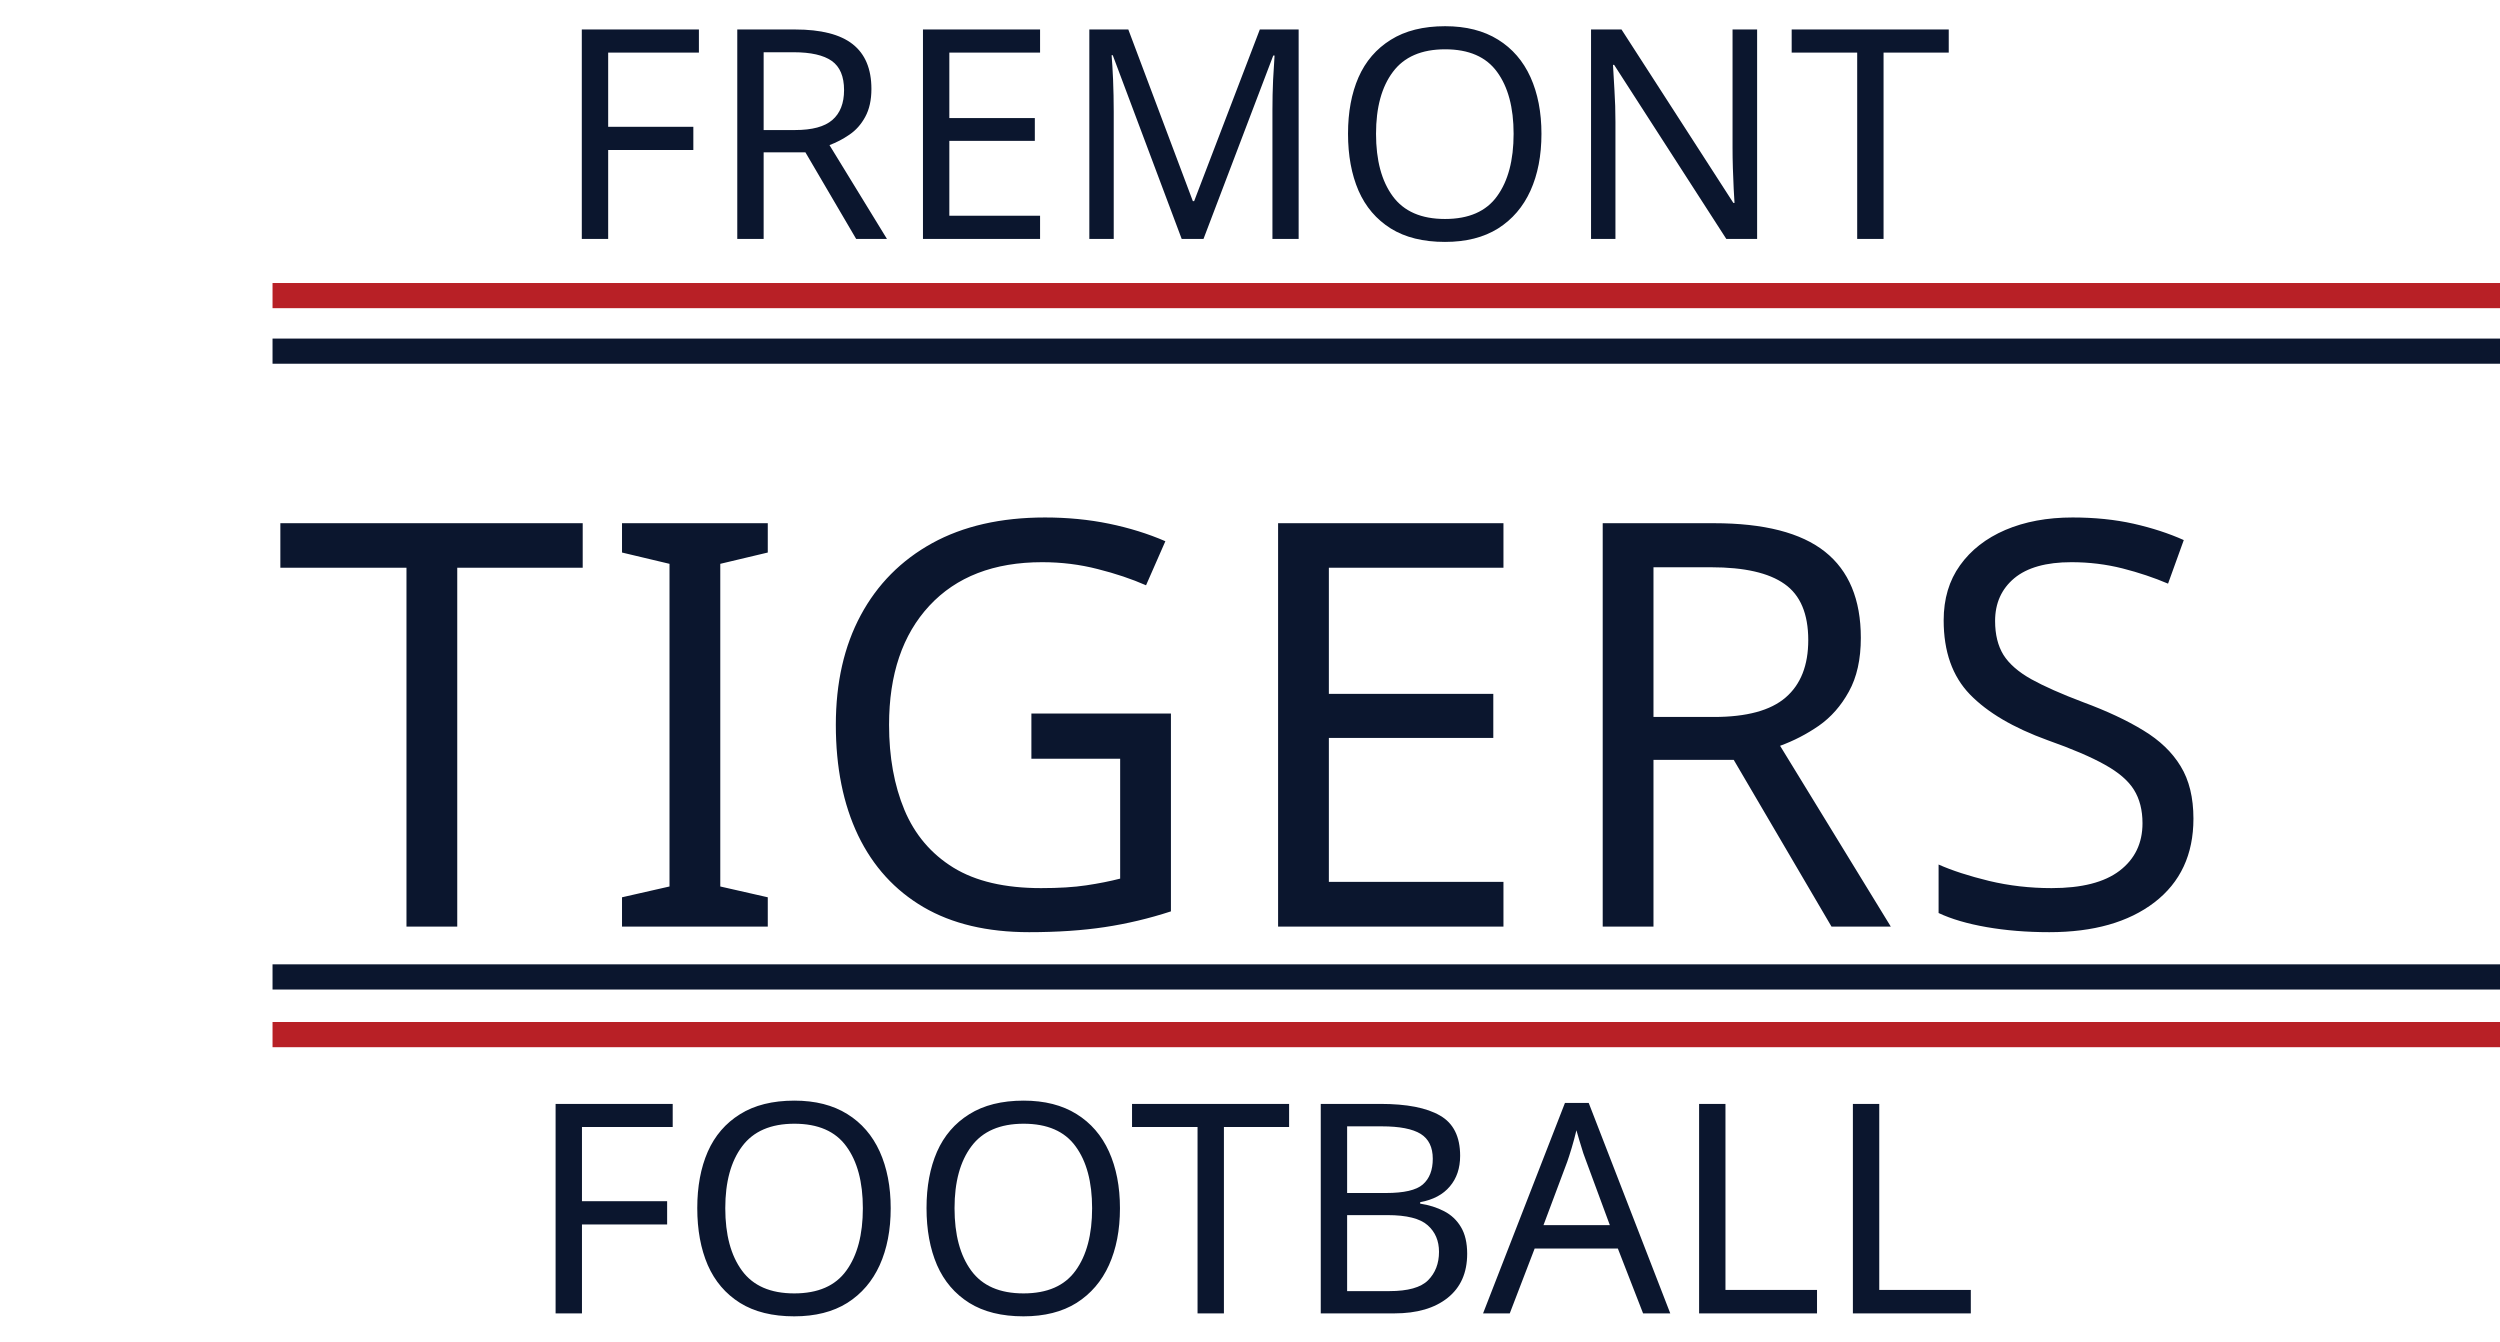
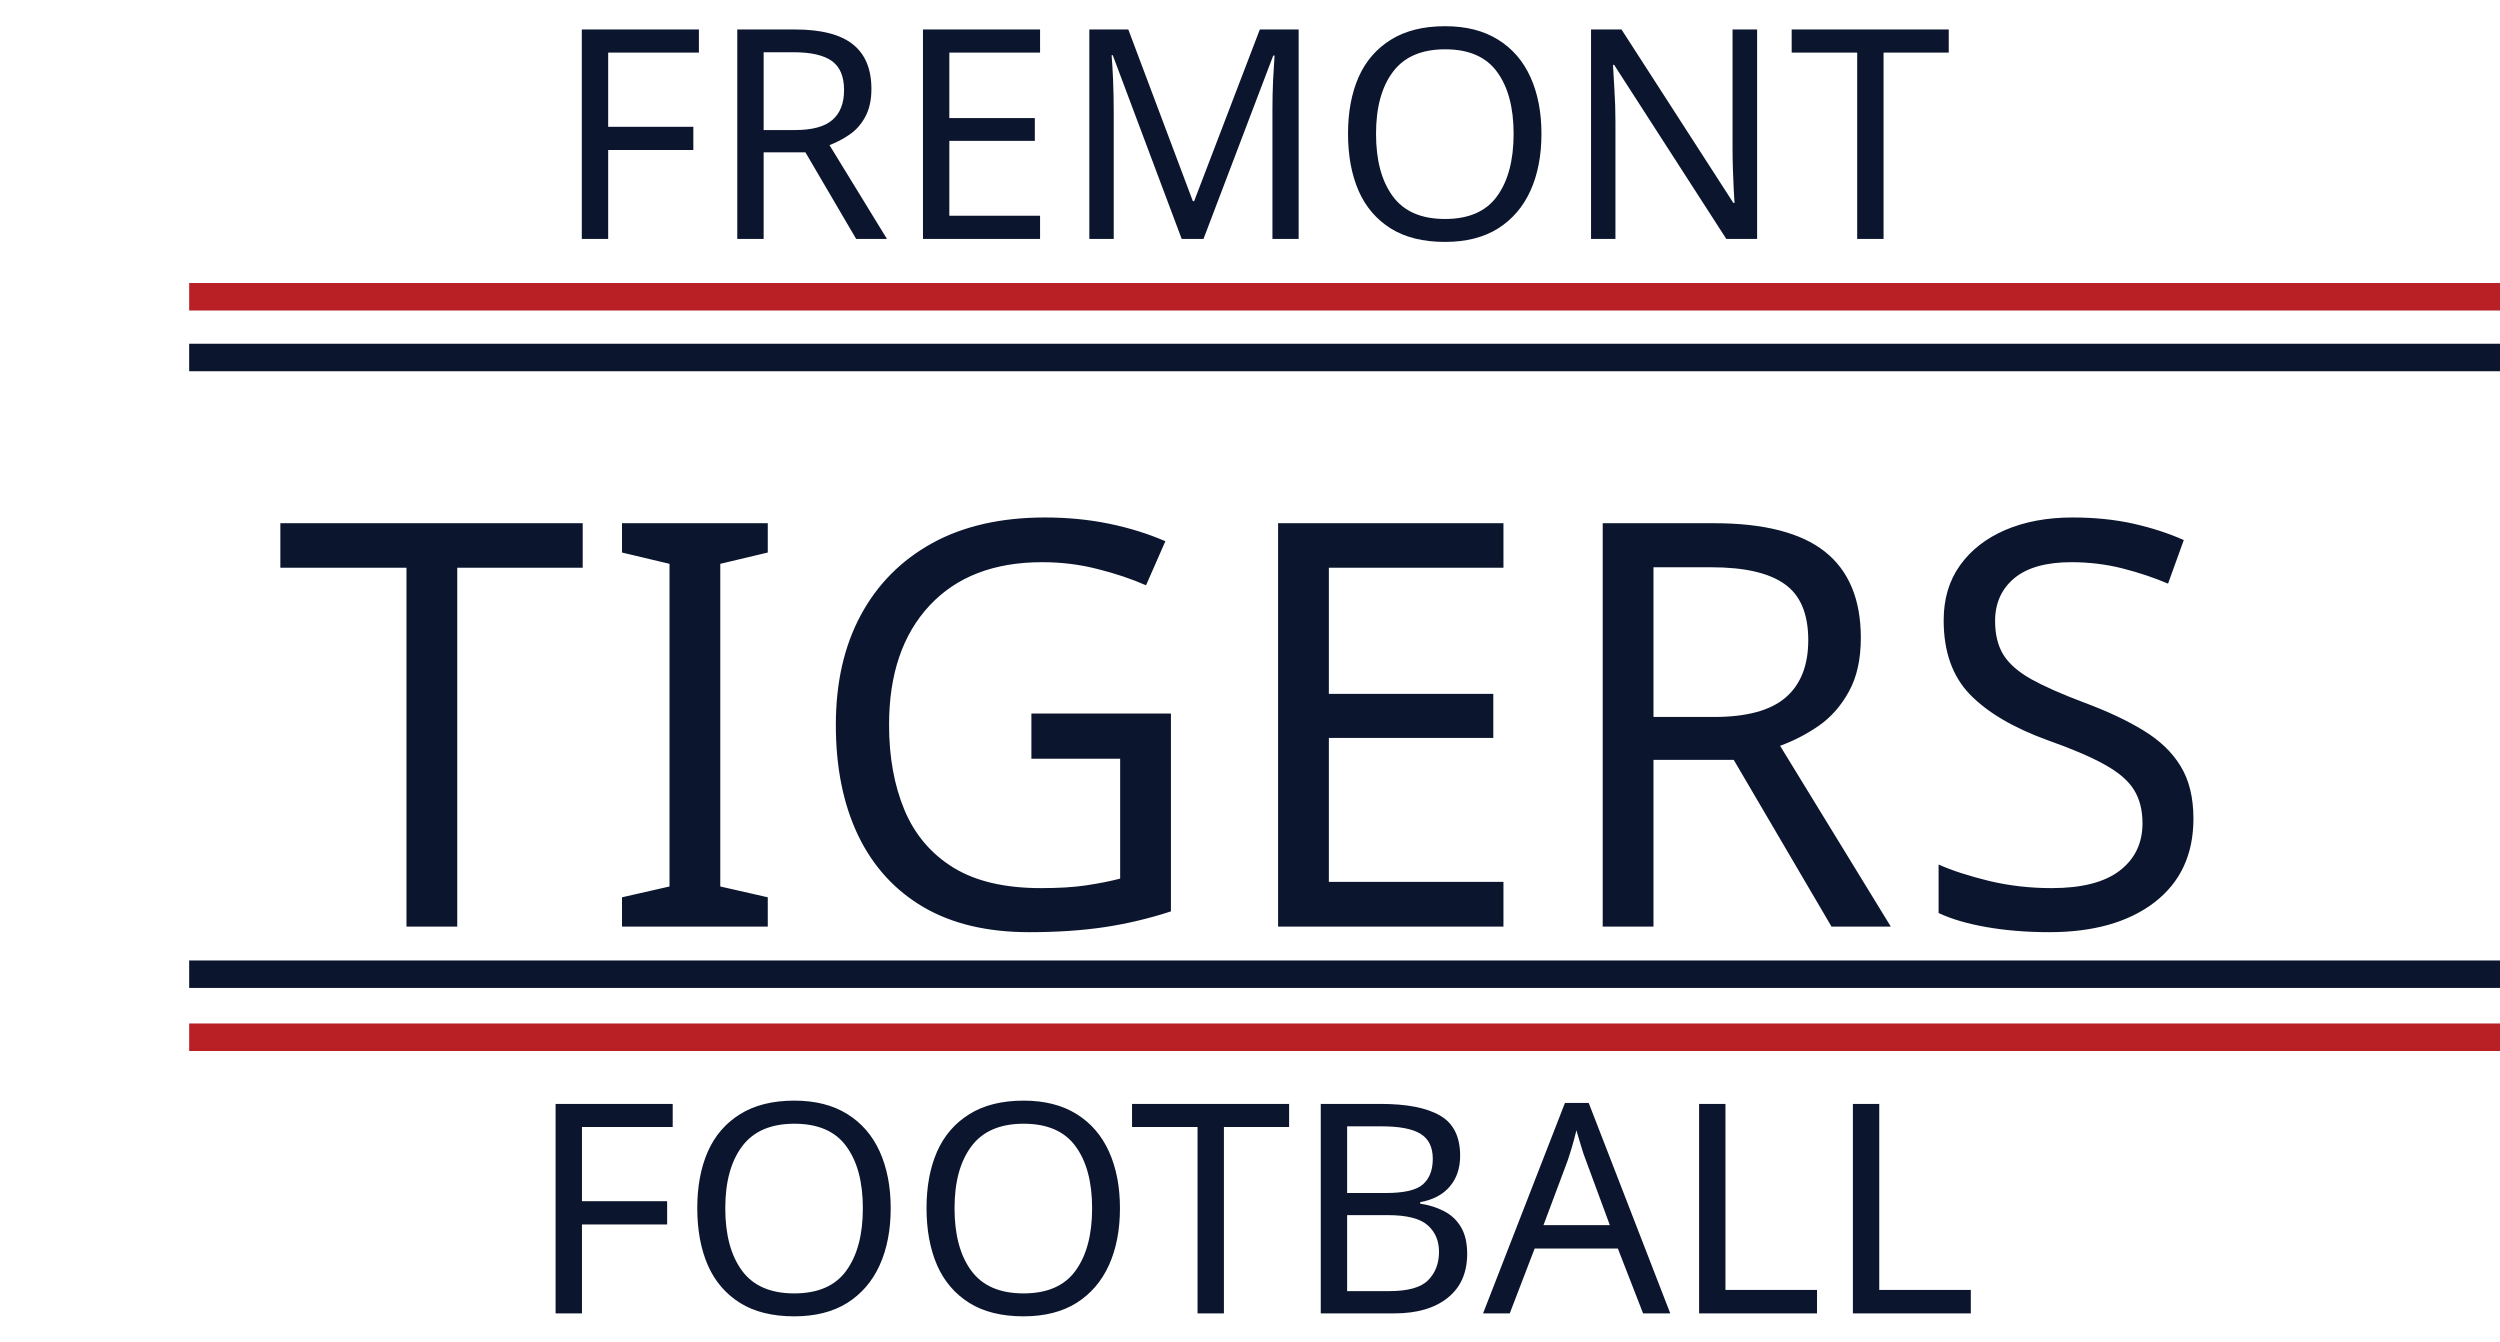
<svg xmlns="http://www.w3.org/2000/svg" version="1.1" id="layout" data-colorable="special_text" viewBox="107.5 19 238.5 128" preserveAspectRatio="xMidYMid meet">
  <style type="text/css">
			
					#layout svg {
					overflow: visible;
				}
					
	</style>
-   <svg id="graphic-wrapper" viewBox="0 0 215 140" x="119px" y="13px" width="215px" height="140px">
+   <svg id="graphic-wrapper" viewBox="0 0 235 140" x="111px" y="13px" width="235px" height="140px">
    <svg id="graphic-1" class="draggable" x="14px" y="-37px" viewBox="0 0 215 10" xml:space="preserve" data-colorable="mascot" version="1.1">
      <path id="color-1" class="color-1" fill="#0B162E" d="M215.1,10.3H0.5v2.4h214.6V6.4z" />
      <path id="color-2" class="color-2" fill="#B82026" d="M215.1,5H0.5v2.4h214.6V1.1z" />
    </svg>
    <svg id="graphic-2" class="draggable" x="14px" y="32px" viewBox="0 0 215 8" xml:space="preserve" data-colorable="mascot" version="1.1">
      <path id="color-1" class="color-1" fill="#0B162E" d="M215,2.4H0.5v-2.4h214.6V0.8z" />
      <path id="color-2" class="color-2" fill="#B82026" d="M215,7.9H0.5v-2.4h214.6V6.1z" />
    </svg>
  </svg>
  <svg id="top_text-wrapper" class="draggable" preserveAspectRatio="xMidYMax meet">
    <text id="top_text" data-name="top_text" data-text-max="10" class="top_text text drag-target" x="227" y="41.8" text-anchor="middle" fill="#0B162E" font-family="swiss_condensed" stroke="#0B162E" stroke-width="0px" font-size="28px" letter-spacing="0.3">FREMONT</text>
  </svg>
  <svg id="main_text-wrapper" class="draggable" preserveAspectRatio="xMidYMin meet">
    <text id="main_text" data-name="main_text" data-text-max="6" class="main_text text drag-target" x="226.5" y="107.4" text-anchor="middle" fill="#0B162E" font-family="city_block" font-size="53.9px" letter-spacing="1">TIGERS</text>
  </svg>
  <svg id="bottom_text-wrapper" class="draggable" preserveAspectRatio="xMidYMin meet">
    <text id="bottom_text" data-name="bottom_text" data-text-max="8" class="bottom_text text drag-target" x="227" y="144.3" text-anchor="middle" fill="#0B162E" font-family="swiss_condensed" font-size="28px">FOOTBALL</text>
  </svg>
</svg>
